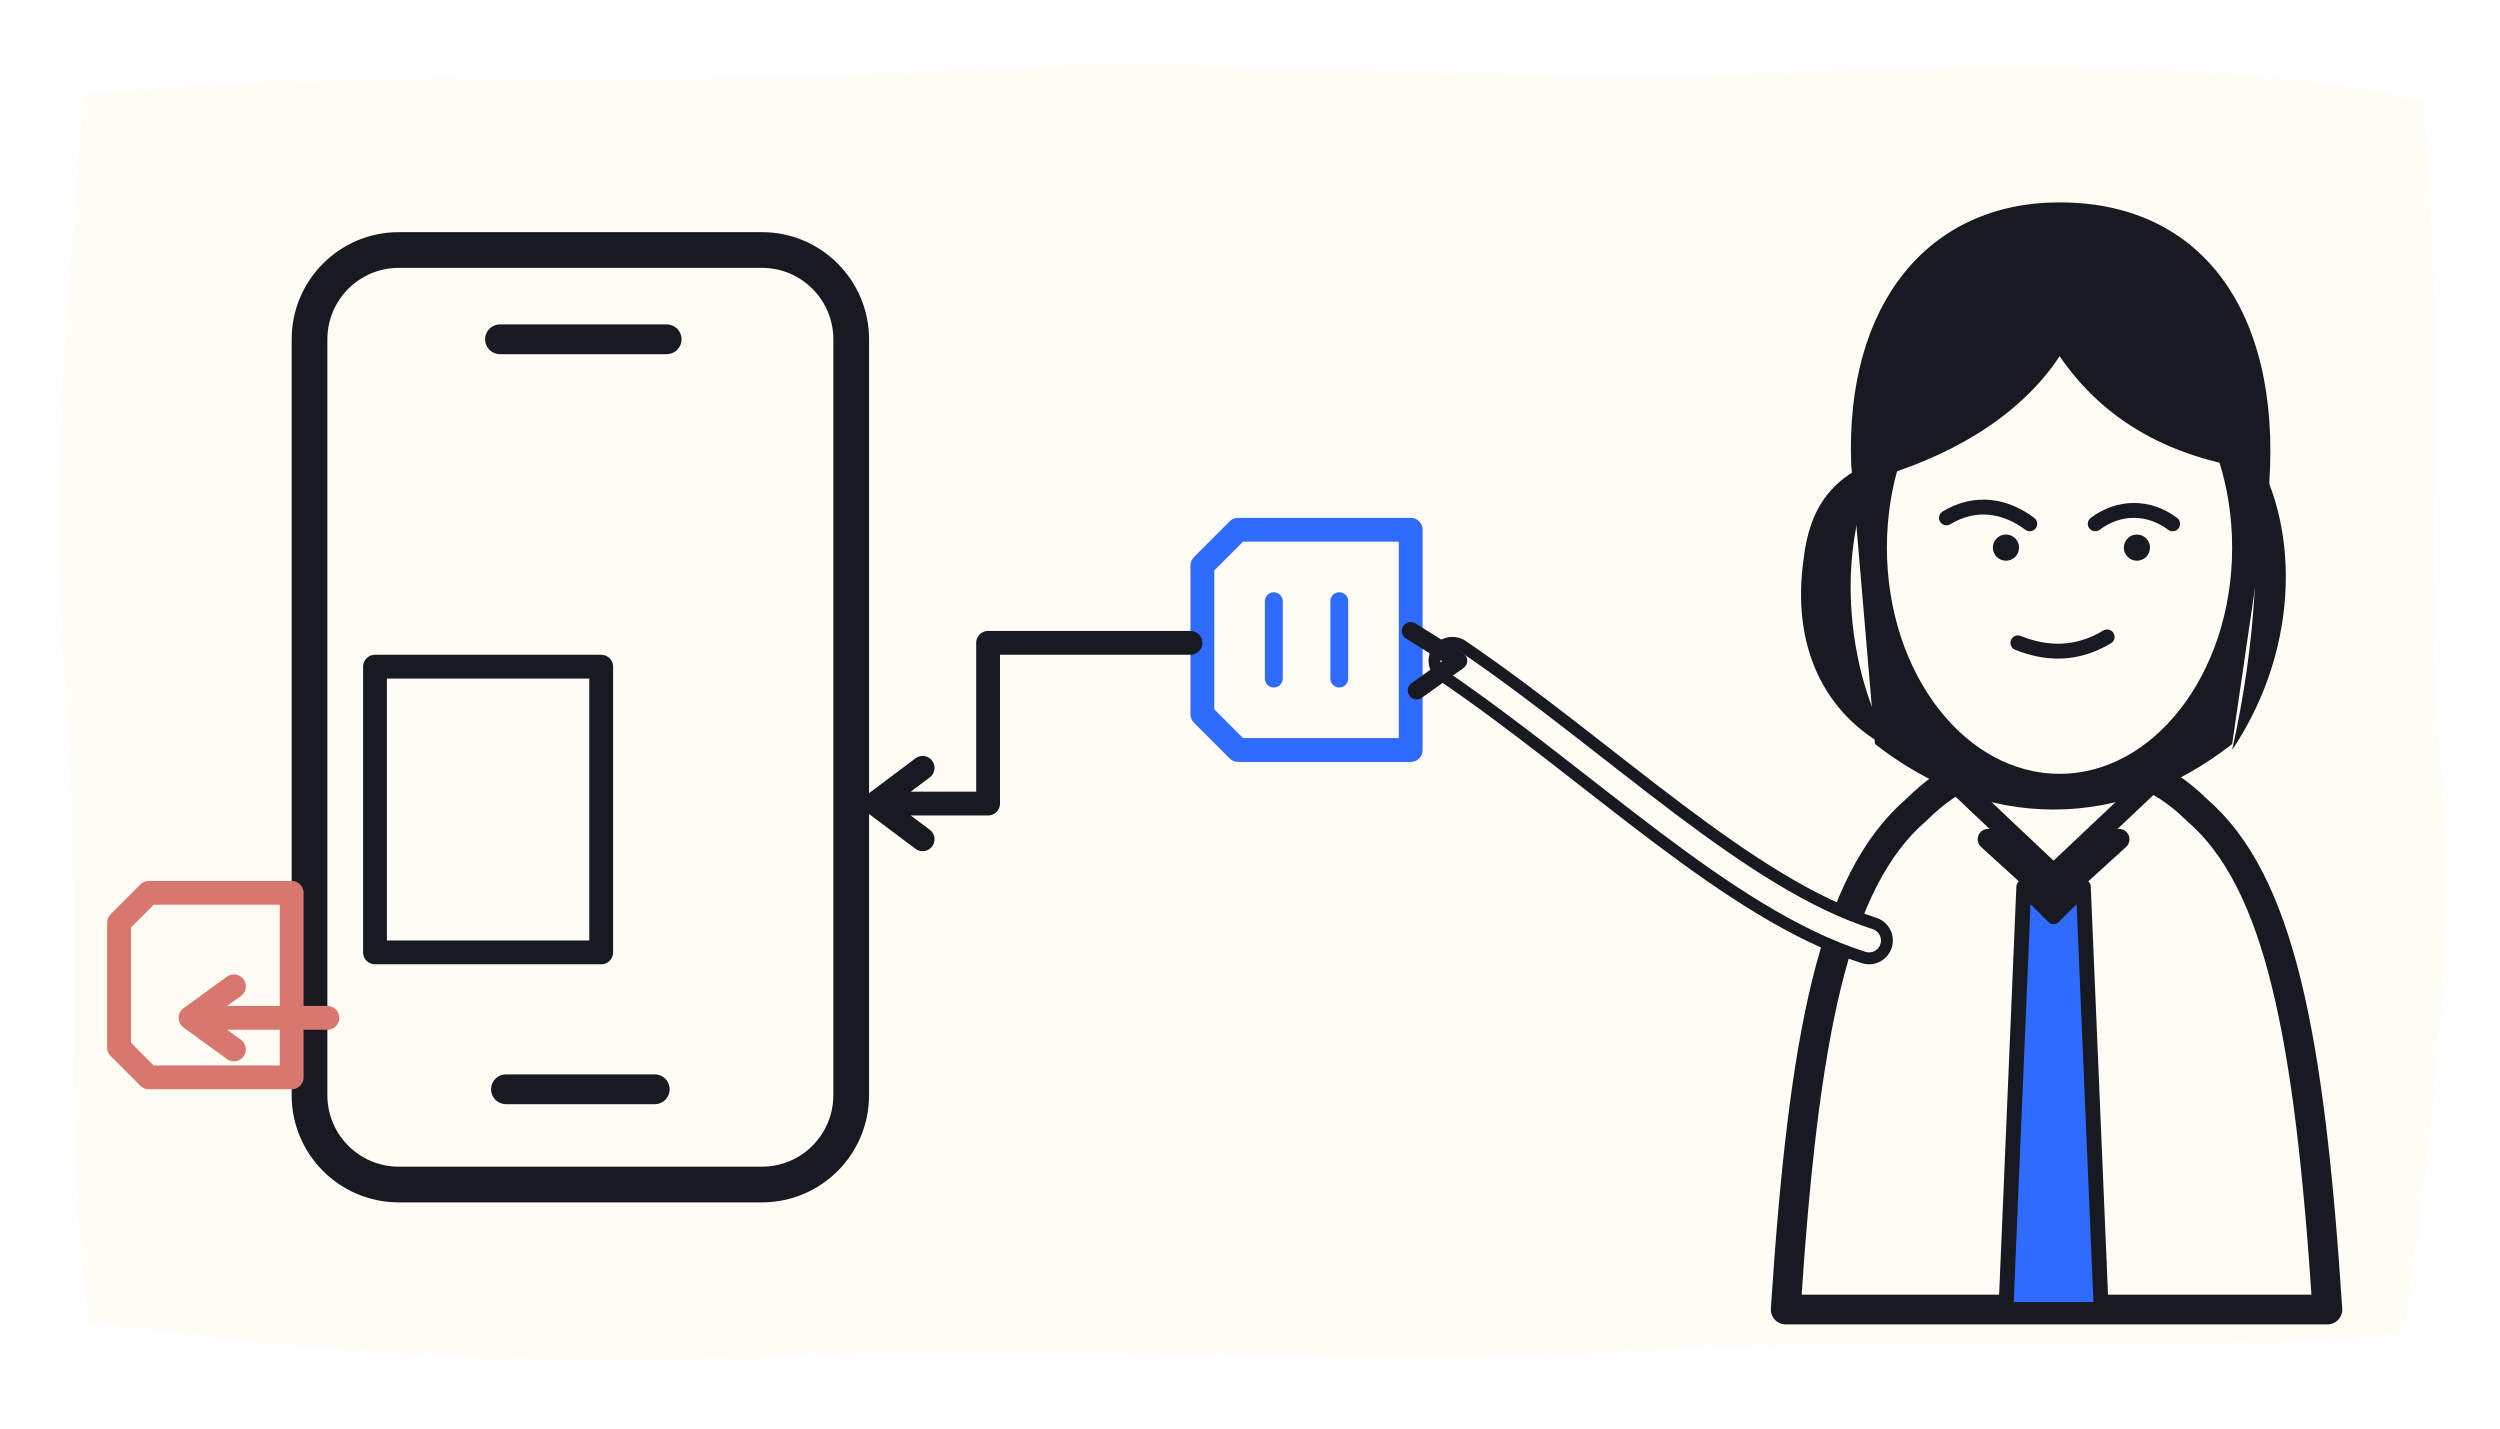
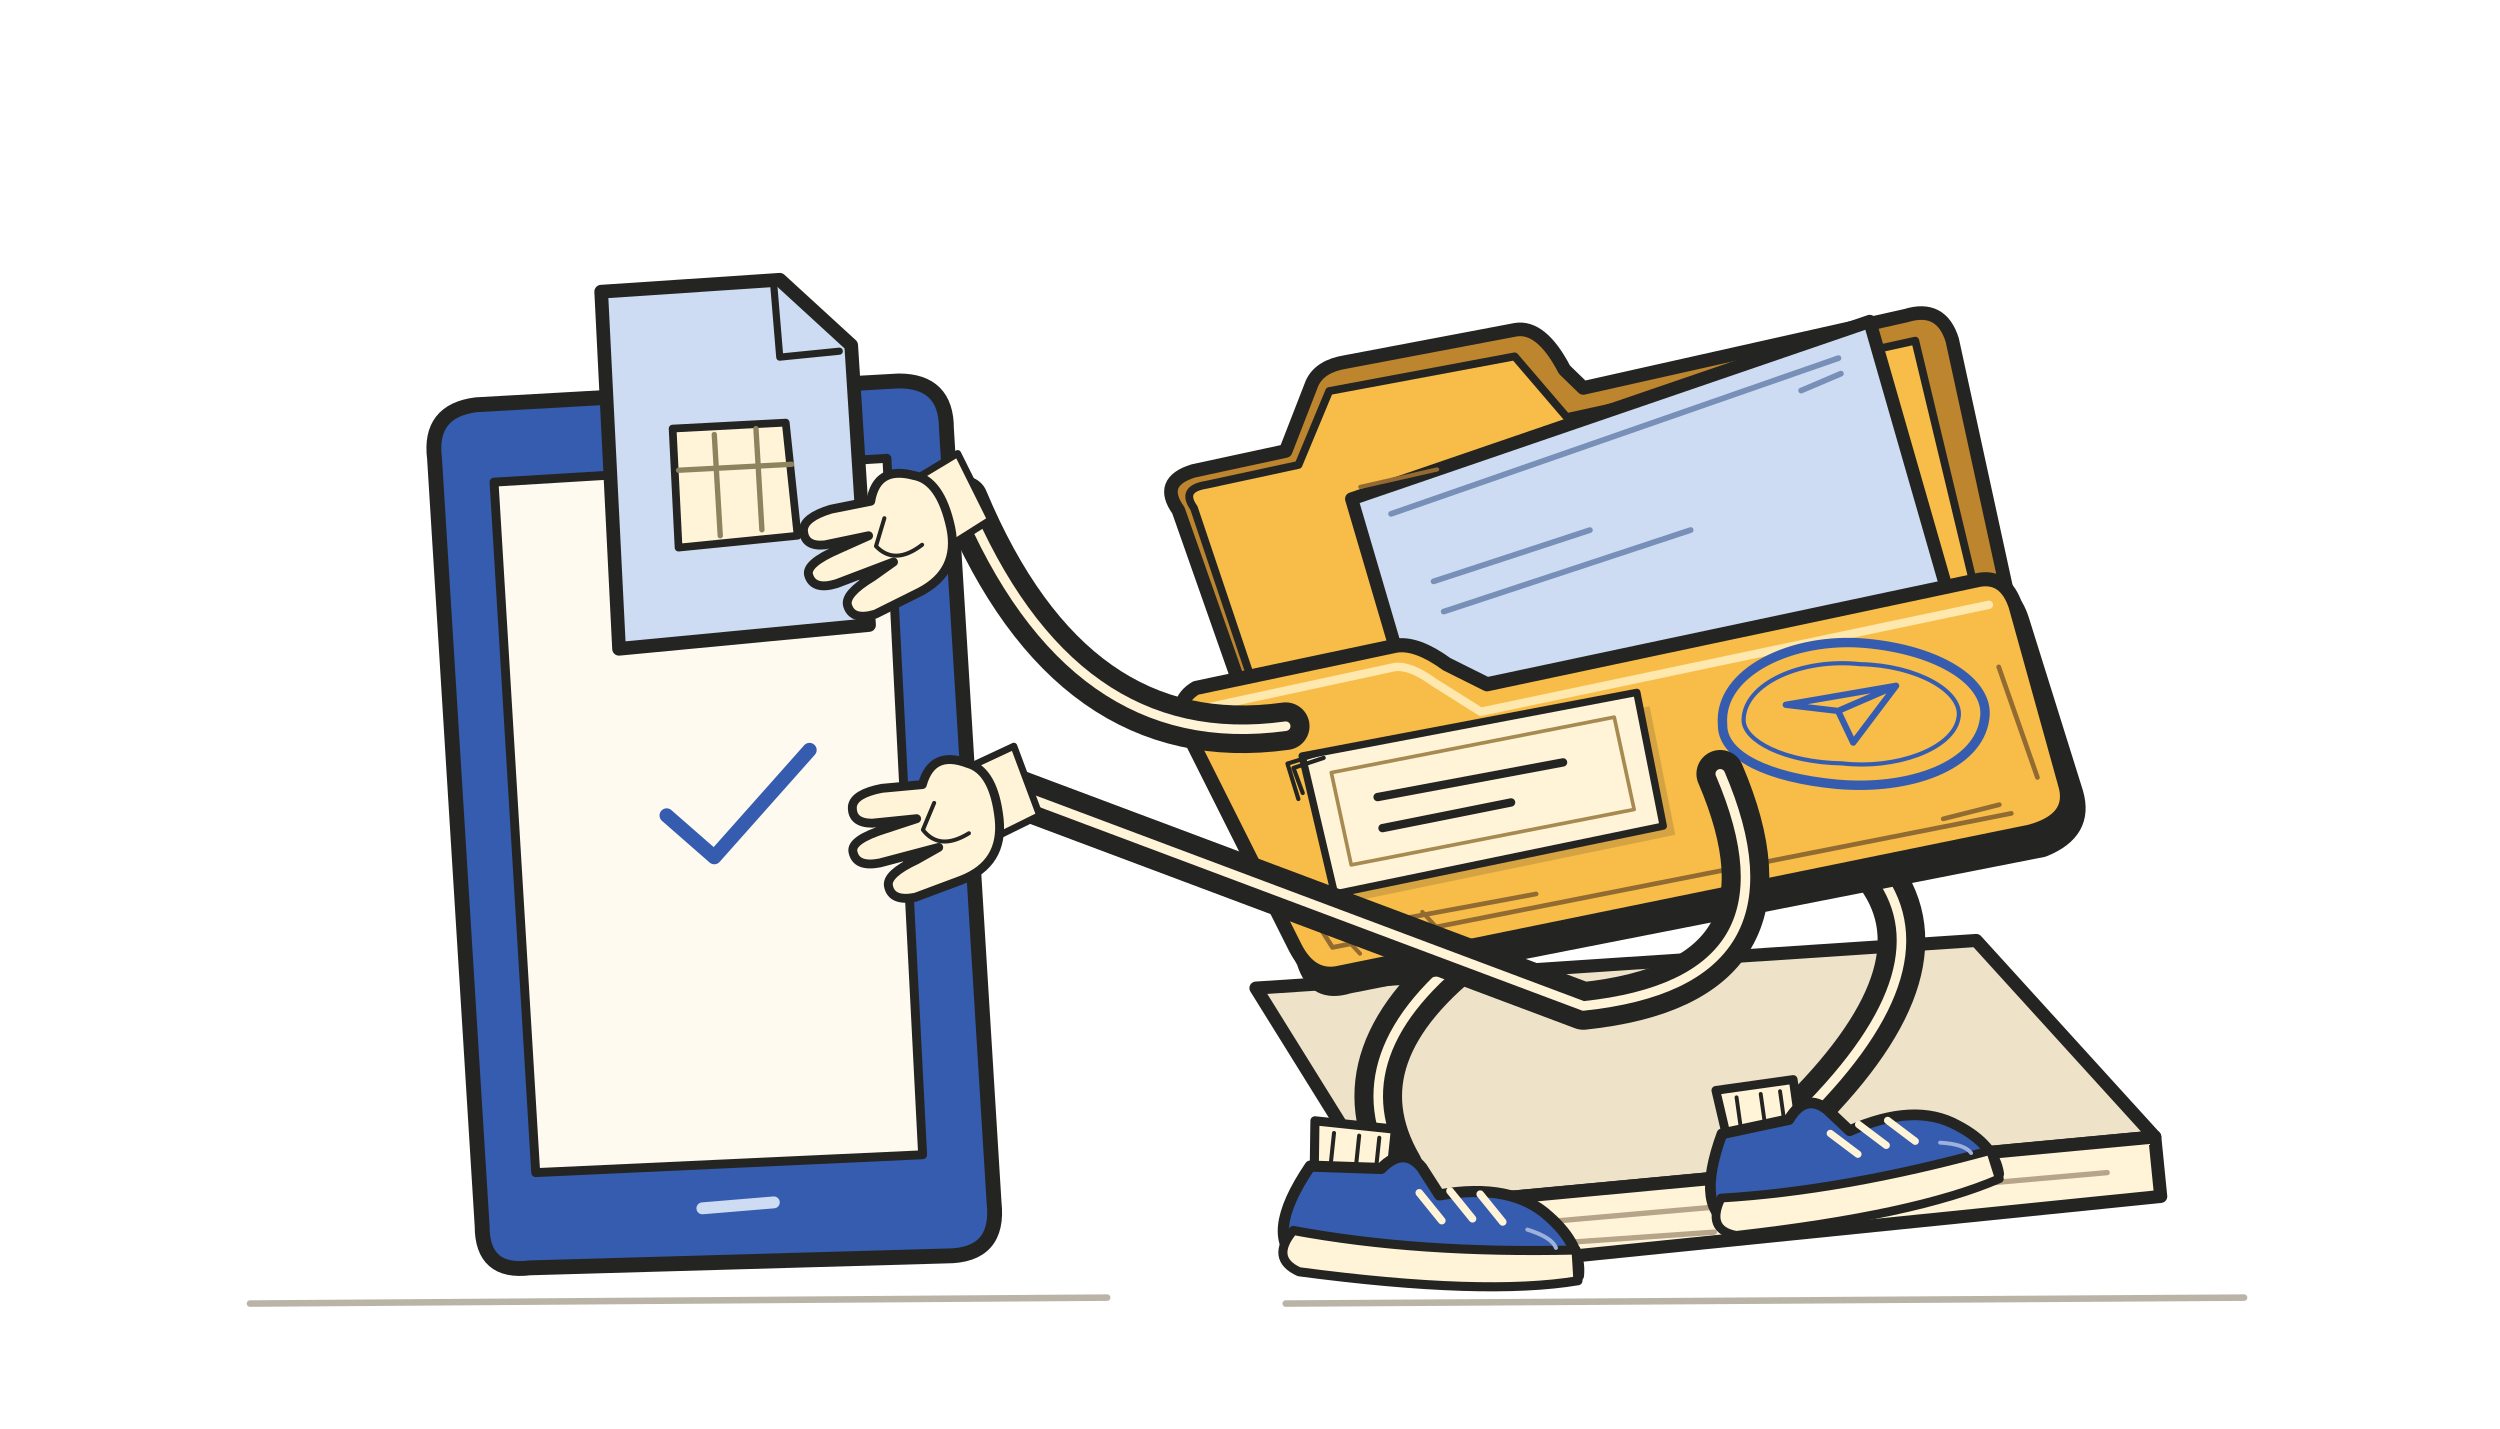
- <svg xmlns="http://www.w3.org/2000/svg" width="420" height="240" viewBox="0 0 420 240" fill="none" shape-rendering="geometricPrecision">
-   <path d="M14 16C62 11 111 15 157 12C210 9 257 15 306 12C350 10 386 12 407 17C411 57 407 91 410 128C413 165 407 198 404 224C359 228 317 224 273 227C224 230 177 225 128 228C84 230 44 226 15 222C10 185 14 151 11 116C8 78 12 45 14 16Z" fill="#FFFCF5" />
+ <svg xmlns="http://www.w3.org/2000/svg" width="420" height="240" viewBox="0 0 420 240" role="img" aria-labelledby="title desc">
  <g stroke-linecap="round" stroke-linejoin="round">
-     <rect x="52" y="42" width="91" height="157" rx="15" fill="#FFFCF5" stroke="#171A21" stroke-width="6" />
-     <path d="M84 57H112M85 183H110" stroke="#171A21" stroke-width="5" />
-     <path d="M63 112H101V160H63Z" fill="#FFFCF5" stroke="#171A21" stroke-width="4" />
-     <path d="M25 150H49V181H25L20 176V155Z" fill="#FFFCF5" stroke="#D8776E" stroke-width="4" />
-     <path d="M55 171L32 171M39.3 165.7L32 171L39.3 176.3" fill="none" stroke="#D8776E" stroke-width="4" />
-     <path d="M208 89H237V126H208L202 120V95Z" fill="#FFFCF5" stroke="#2F6BFF" stroke-width="4" />
-     <path d="M200 108L166 108L166 135L147 135M155 129L147 135L155 141" fill="none" stroke="#171A21" stroke-width="4" />
-     <path d="M214 101V114M225 101V114" stroke="#2F6BFF" stroke-width="3" />
-   </g>
-   <g aria-hidden="true" stroke-linecap="round" stroke-linejoin="round">
-     <path d="M300 220C303 174 308 148 322 136C328 130 335 127 345 127C355 127 363 130 369 136C383 148 388 174 391 220Z" fill="#FFFCF5" stroke="#171A21" stroke-width="5" />
-     <path d="M327 130L345 147L363 130M334 141L345 151L356 141" fill="none" stroke="#171A21" stroke-width="3.5" />
-     <path d="M340 149L345 154L350 149L353 220H337Z" fill="#2F6BFF" stroke="#171A21" stroke-width="2.5" />
-     <path d="M314 158C292 151 269 128 244 111" fill="none" stroke="#171A21" stroke-width="8" />
-     <path d="M314 158C292 151 269 128 244 111" fill="none" stroke="#FFFCF5" stroke-width="4" />
-     <path d="M237 106L245 111L238 116" fill="none" stroke="#171A21" stroke-width="3" />
-     <path d="M311 78C310 51 324 34 346 34C371 34 384 54 381 84L375 125C366 132 356 136 345 136C334 136 324 132 315 125Z" fill="#171A21" />
-     <ellipse cx="346" cy="92" rx="31" ry="40" fill="#FFFCF5" stroke="#171A21" stroke-width="4" />
-     <path d="M316 79C322 57 334 47 350 49C365 51 375 61 380 78C364 76 353 69 346 58C340 68 329 75 316 79Z" fill="#171A21" stroke="#171A21" stroke-width="2" />
-     <path d="M316 77C308 91 310 113 318 126C306 120 301 108 303 94C304 85 308 80 316 77ZM378 75C386 87 387 108 375 126C379 108 380 91 378 75Z" fill="#171A21" stroke="none" />
-     <g fill="none" stroke="#171A21" stroke-width="2.5">
-       <path d="M327 87c5-3 10-2 14 1M352 88c4-3 9-3 13 0" />
-       <circle cx="337" cy="92" r="2.2" fill="#171A21" stroke="none" />
-       <circle cx="359" cy="92" r="2.2" fill="#171A21" stroke="none" />
-       <path d="M339 108c5 2 10 2 15-1" />
+     <path d="M42 219l144-1m30 1 161-1" fill="none" stroke="#bab4a7" stroke-width="1.1" />
+     <path d="M211 166 332 158 362 191 234 203Z" fill="#eee3c9" stroke="#242522" stroke-width="2.2" />
+     <path d="M234 203 362 191 363 201 235 214Z" fill="#fff4d7" stroke="#242522" stroke-width="2.2" />
+     <path d="m240 207 114-10m-109 13 43-3" fill="none" stroke="#b6a589" stroke-width="0.9" />
+     <path d="M315 146Q328 162 303 187M248 159Q224 177 235 196" fill="none" stroke="#242522" stroke-width="8" />
+     <path d="M315 146Q328 162 303 187M248 159Q224 177 235 196" fill="none" stroke="#fff4d7" stroke-width="1.6" />
+     <g transform="translate(276 180) rotate(-8 30 14) scale(.82)">
+       <path d="M17 1 33 1 33 12 18 12Z" fill="#fff4d7" stroke="#242522" stroke-width="1.8" />
+       <path d="M21 3v6m5-6v6m4-6v6" fill="none" stroke="#242522" stroke-width="0.8" />
+       <path d="M17 10l14-1q4-5 8-1l4 5q14-4 22 2 7 5 7 11L17 29Q9 25 17 10Z" fill="#365caf" stroke="#242522" stroke-width="2.2" />
+       <path d="M15 23q25 2 56-2l1 6q-18 5-55 4-6-2-2-8Z" fill="#fff4d7" stroke="#242522" stroke-width="1.8" />
+       <path d="m39 13 5 5m1-6 5 5m1-5 5 5" fill="none" stroke="#fff4d7" stroke-width="1.5" />
+       <path d="M61 18q5 1 6 3" fill="none" stroke="#9cb1db" stroke-width="0.8" />
+     </g>
+     <g transform="translate(205 189) rotate(6 30 14) scale(.85)">
+       <path d="M17 1 33 1 33 12 18 12Z" fill="#fff4d7" stroke="#242522" stroke-width="1.8" />
+       <path d="M21 3v6m5-6v6m4-6v6" fill="none" stroke="#242522" stroke-width="0.8" />
+       <path d="M17 10l14-1q4-5 8-1l4 5q14-4 22 2 7 5 7 11L17 29Q9 25 17 10Z" fill="#365caf" stroke="#242522" stroke-width="2.2" />
+       <path d="M15 23q25 2 56-2l1 6q-18 5-55 4-6-2-2-8Z" fill="#fff4d7" stroke="#242522" stroke-width="1.8" />
+       <path d="m39 13 5 5m1-6 5 5m1-5 5 5" fill="none" stroke="#fff4d7" stroke-width="1.5" />
+       <path d="M61 18q5 1 6 3" fill="none" stroke="#9cb1db" stroke-width="0.8" />
+     </g>
+     <g transform="translate(198 49) rotate(-9 80 70) scale(.88)">
+       <path d="M7 28Q4 22 11 21L29 20 36 8Q38 5 43 5L76 4Q81 4 84 13L87 17 150 13Q157 12 158 19L163 106Q163 113 155 115L24 121Z" fill="#bd852e" stroke="#242522" stroke-width="2.6" />
+       <path d="M10 28Q8 24 13 24L31 23 39 10 75 9 83 22 151 18 158 107 25 117Z" fill="#f8bd48" stroke="#242522" stroke-width="1.5" />
+       <path d="M40 31 143 13 153 94 50 108Z" fill="#cddcf2" stroke="#242522" stroke-width="2.5" />
+       <path d="M47 35 136 19M128 24l8-2M53 49 84 44M54 55l49-8" fill="none" stroke="#7890b7" stroke-width="1.1" />
+       <path d="M10 68 15 84 13 93 23 114M155 66l-5 22 9 18" fill="#c58c31" stroke="#242522" stroke-width="1.5" />
+       <path d="M6 65 44 63Q48 63 52 67L59 73 157 68Q162 67 163 74L168 108Q169 116 160 118L25 123Q18 124 17 117L3 73Q1 67 6 65Z" fill="#242522" stroke="#242522" stroke-width="2.4" />
+       <path d="M5 62 44 60Q48 60 53 65L60 70 156 65Q161 65 162 71L166 106Q167 113 158 114L23 120Q18 120 16 114L2 70Q0 64 5 62Z" fill="#f8bd48" stroke="#242522" stroke-width="2.7" />
+       <path d="M7 66 43 64Q46 64 50 68L58 75 157 70" fill="none" stroke="#ffe8ad" stroke-width="1.6" />
+       <path d="M20 108l3 7 132-5M25 112l38-1m79-2 11-1M157 82l4 22" fill="none" stroke="#916b31" stroke-width="0.9" />
+       <path d="M25 81 90 79 91 104 27 107Z" fill="#d6a343" stroke="none" stroke-width="0" />
+       <path d="M23 78 88 76 89 102 25 105Z" fill="#fff4d7" stroke="#242522" stroke-width="1.4" />
+       <path d="M28 82l55-2 1 18-55 2Z" fill="none" stroke="#a68a52" stroke-width="0.7" />
+       <path d="M36 88l36-1M36 94l25-1" fill="none" stroke="#242522" stroke-width="1.6" />
+       <path d="M21 86l-1-7 7-1m-5 7-1-5 6-1" fill="none" stroke="#242522" stroke-width="0.8" />
+       <g transform="rotate(10 128 88)">
+         <path d="M103 89c-1-10 13-17 27-16 14 1 24 7 23 14-1 9-14 14-28 13-13-1-22-5-22-11Z" fill="none" stroke="#365caf" stroke-width="1.8" />
+         <path d="M107 88c0-7 11-12 22-11 11 0 20 5 19 10-1 6-12 10-22 9-11 0-19-4-19-8Z" fill="none" stroke="#365caf" stroke-width="0.8" />
+         <path d="m115 85 21-4-8 11-3-6-10-1m10 1 11-5" fill="none" stroke="#365caf" stroke-width="1.2" />
+       </g>
+       <path d="m26 114 2 3m3-4 2 3m3-4 2 3m3-4 2 3m-1-85 15-1" fill="none" stroke="#936a32" stroke-width="0.8" />
+     </g>
+     <path d="M73 77q-1-8 7-9l71-4q8 0 8 8l8 130q1 9-8 9l-70 2q-8 1-8-7Z" fill="#365caf" stroke="#242522" stroke-width="2.5" />
+     <path d="M83 81 149 77 155 194 90 197Z" fill="#fffaf0" stroke="#242522" stroke-width="1.5" />
+     <path d="M108 72l21-1m-11 132 12-1" fill="none" stroke="#cddcf2" stroke-width="2" />
+     <path d="M101 49 131 47 143 58 146 105 104 109Z" fill="#cddcf2" stroke="#242522" stroke-width="2.3" />
+     <path d="M130 48 131 60 141 59" fill="none" stroke="#242522" stroke-width="1.2" />
+     <path d="M113 72 132 71 134 90 114 92Z" fill="#fff4d7" stroke="#242522" stroke-width="1.3" />
+     <path d="m120 73 1 17m6-18 1 17m-14-10 19-1" fill="none" stroke="#8e835f" stroke-width="0.9" />
+     <path d="M112 137l8 7 16-18" fill="none" stroke="#365caf" stroke-width="2.4" />
+     <path d="M216 122Q180 127 162 84" fill="none" stroke="#242522" stroke-width="8" />
+     <path d="M216 122Q180 127 162 84" fill="none" stroke="#fff4d7" stroke-width="1.6" />
+     <g transform="translate(170 99) rotate(163) scale(.68)">
+       <path d="M0 18 11 15 15 33 3 36Z" fill="#fff4d7" stroke="#242522" stroke-width="1.7" />
+       <path d="M10 19q1-11 12-13l12-2q6 0 6 4 0 3-8 5l-6 2 15-1q6 0 6 4 0 3-9 4l-8 1 11 1q5 1 4 5-1 3-8 3l-10-1q-4 8-12 3-6-3-5-15Z" fill="#fff4d7" stroke="#242522" stroke-width="2.2" />
+       <path d="M18 17q8-3 11 3l-4 6m5-3 8-1" fill="none" stroke="#242522" stroke-width="1" />
+     </g>
+     <path d="M289 130q15 35-23 39L170 133" fill="none" stroke="#242522" stroke-width="8" />
+     <path d="M289 130q15 35-23 39L170 133" fill="none" stroke="#fff4d7" stroke-width="1.6" />
+     <g transform="translate(177 149) rotate(169) scale(.68)">
+       <path d="M0 18 11 15 15 33 3 36Z" fill="#fff4d7" stroke="#242522" stroke-width="1.7" />
+       <path d="M10 19q1-11 12-13l12-2q6 0 6 4 0 3-8 5l-6 2 15-1q6 0 6 4 0 3-9 4l-8 1 11 1q5 1 4 5-1 3-8 3l-10-1q-4 8-12 3-6-3-5-15Z" fill="#fff4d7" stroke="#242522" stroke-width="2.2" />
+       <path d="M18 17q8-3 11 3l-4 6m5-3 8-1" fill="none" stroke="#242522" stroke-width="1" />
    </g>
  </g>
</svg>
